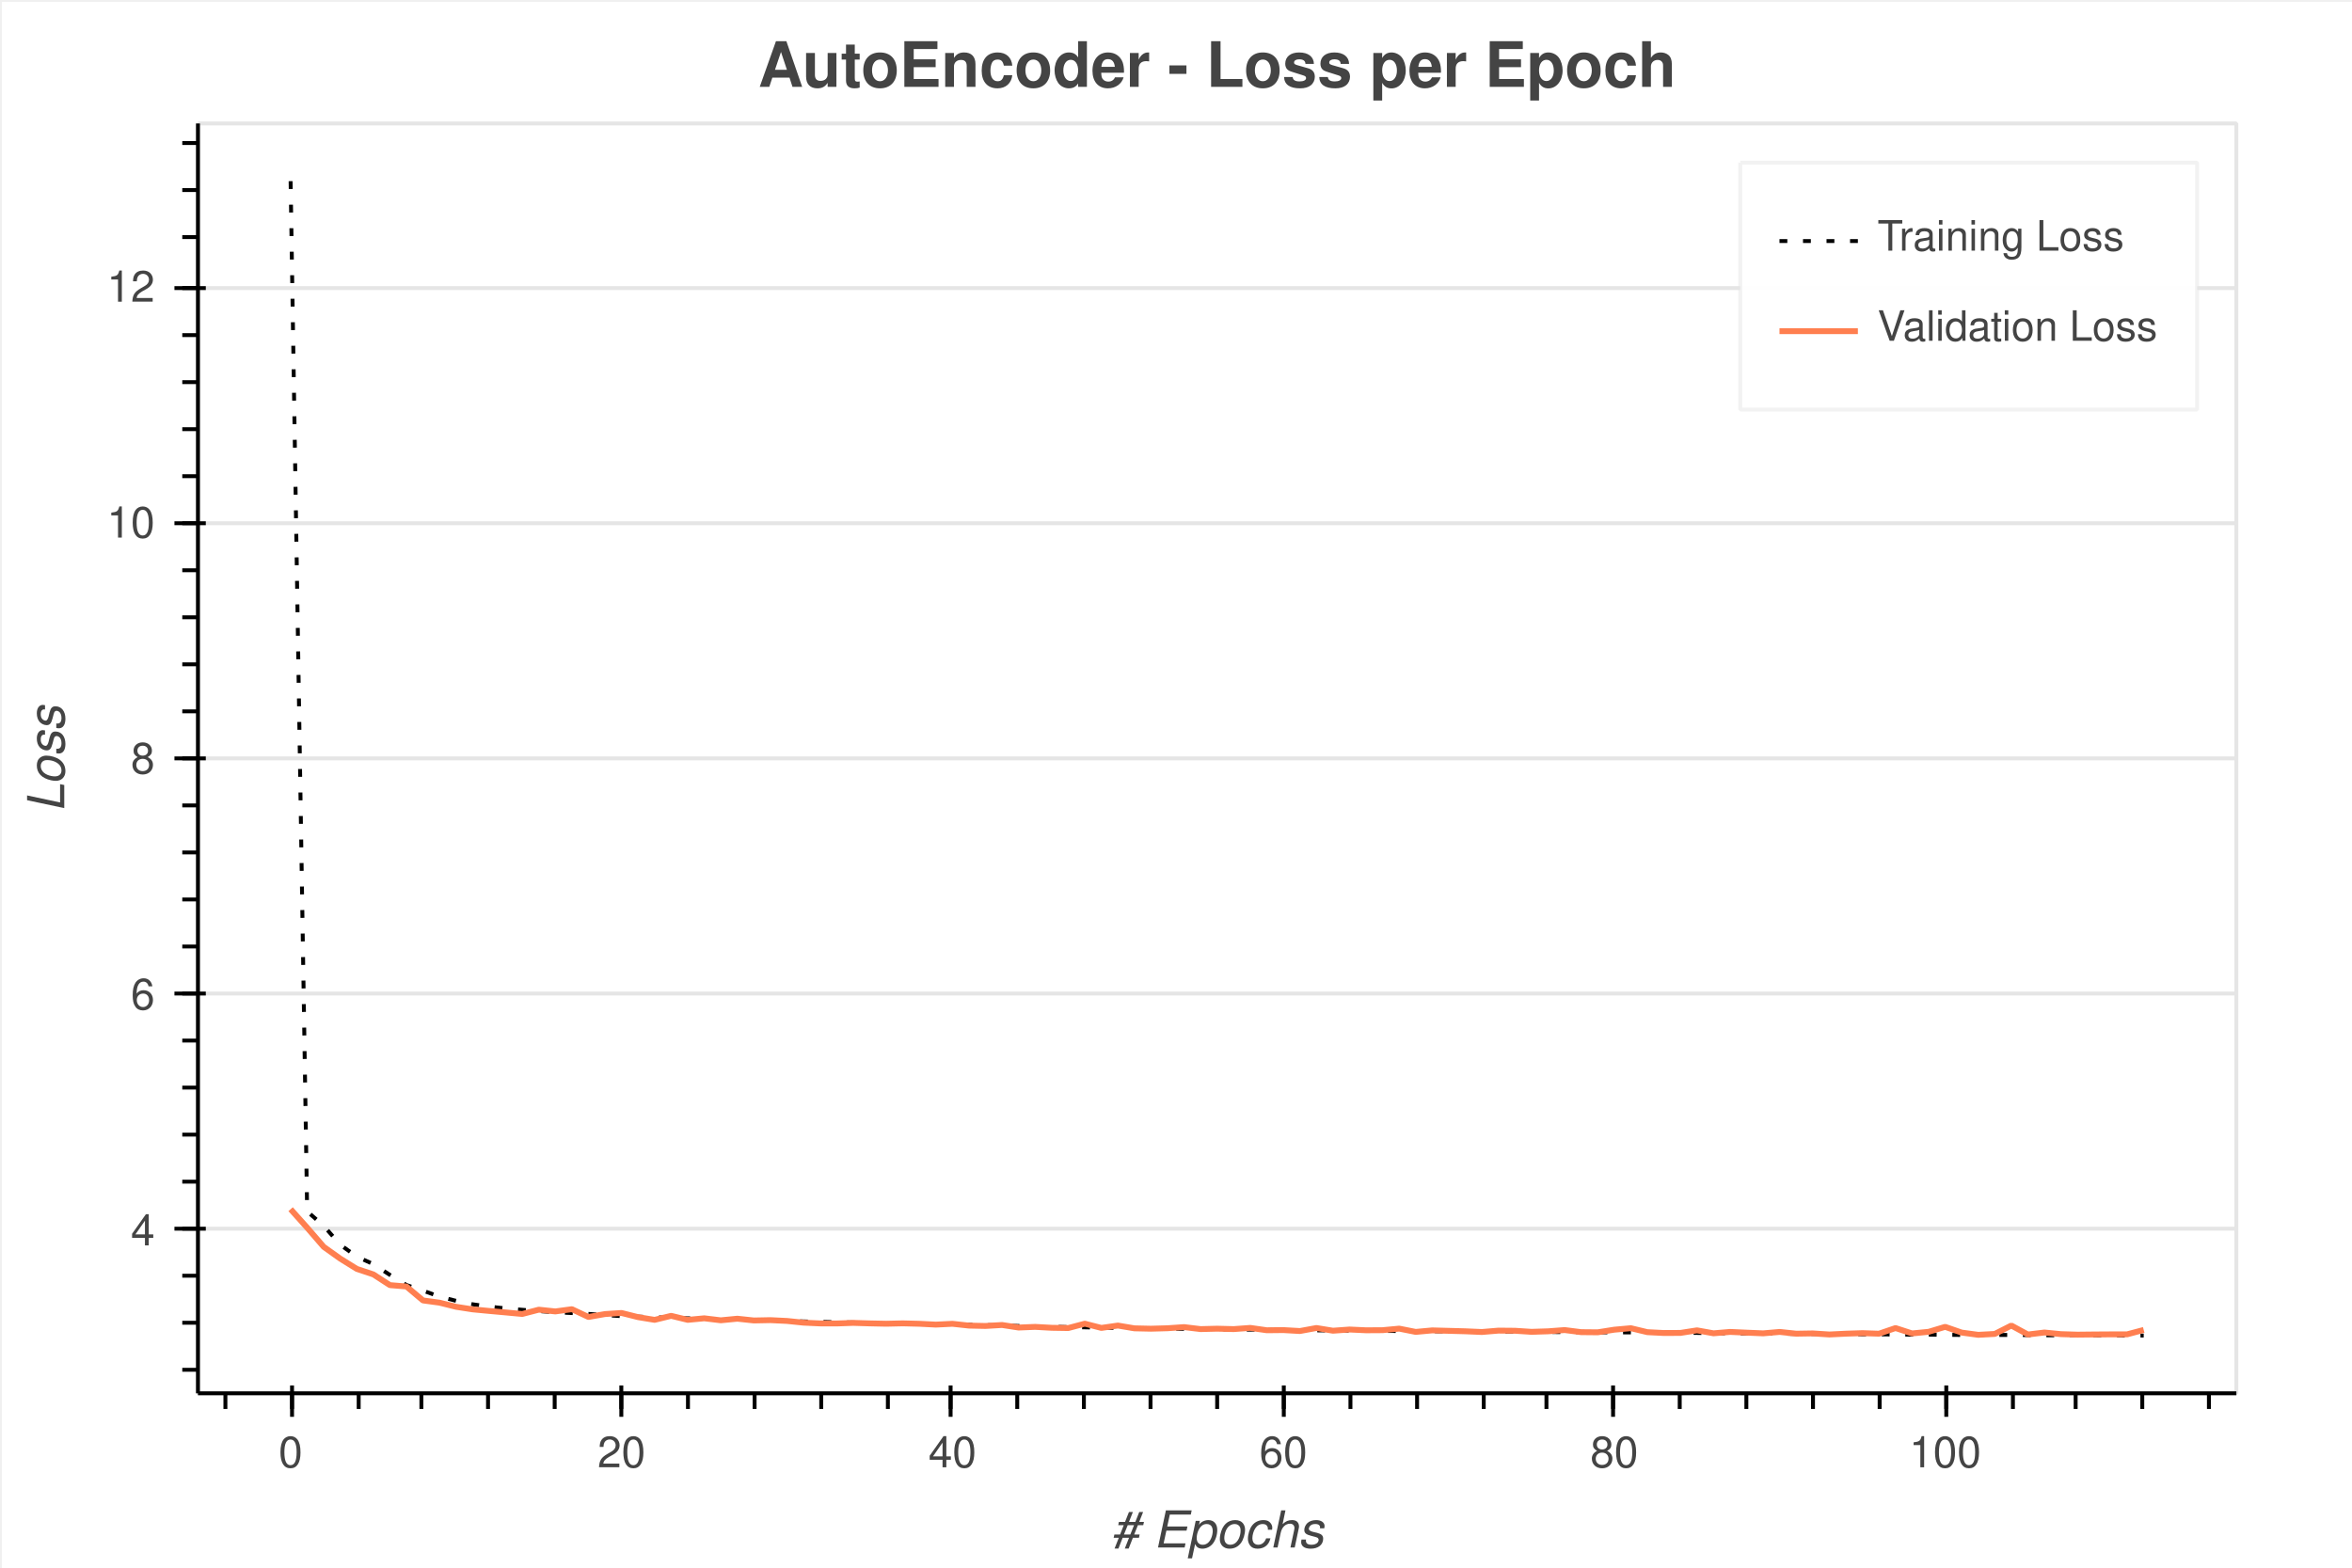
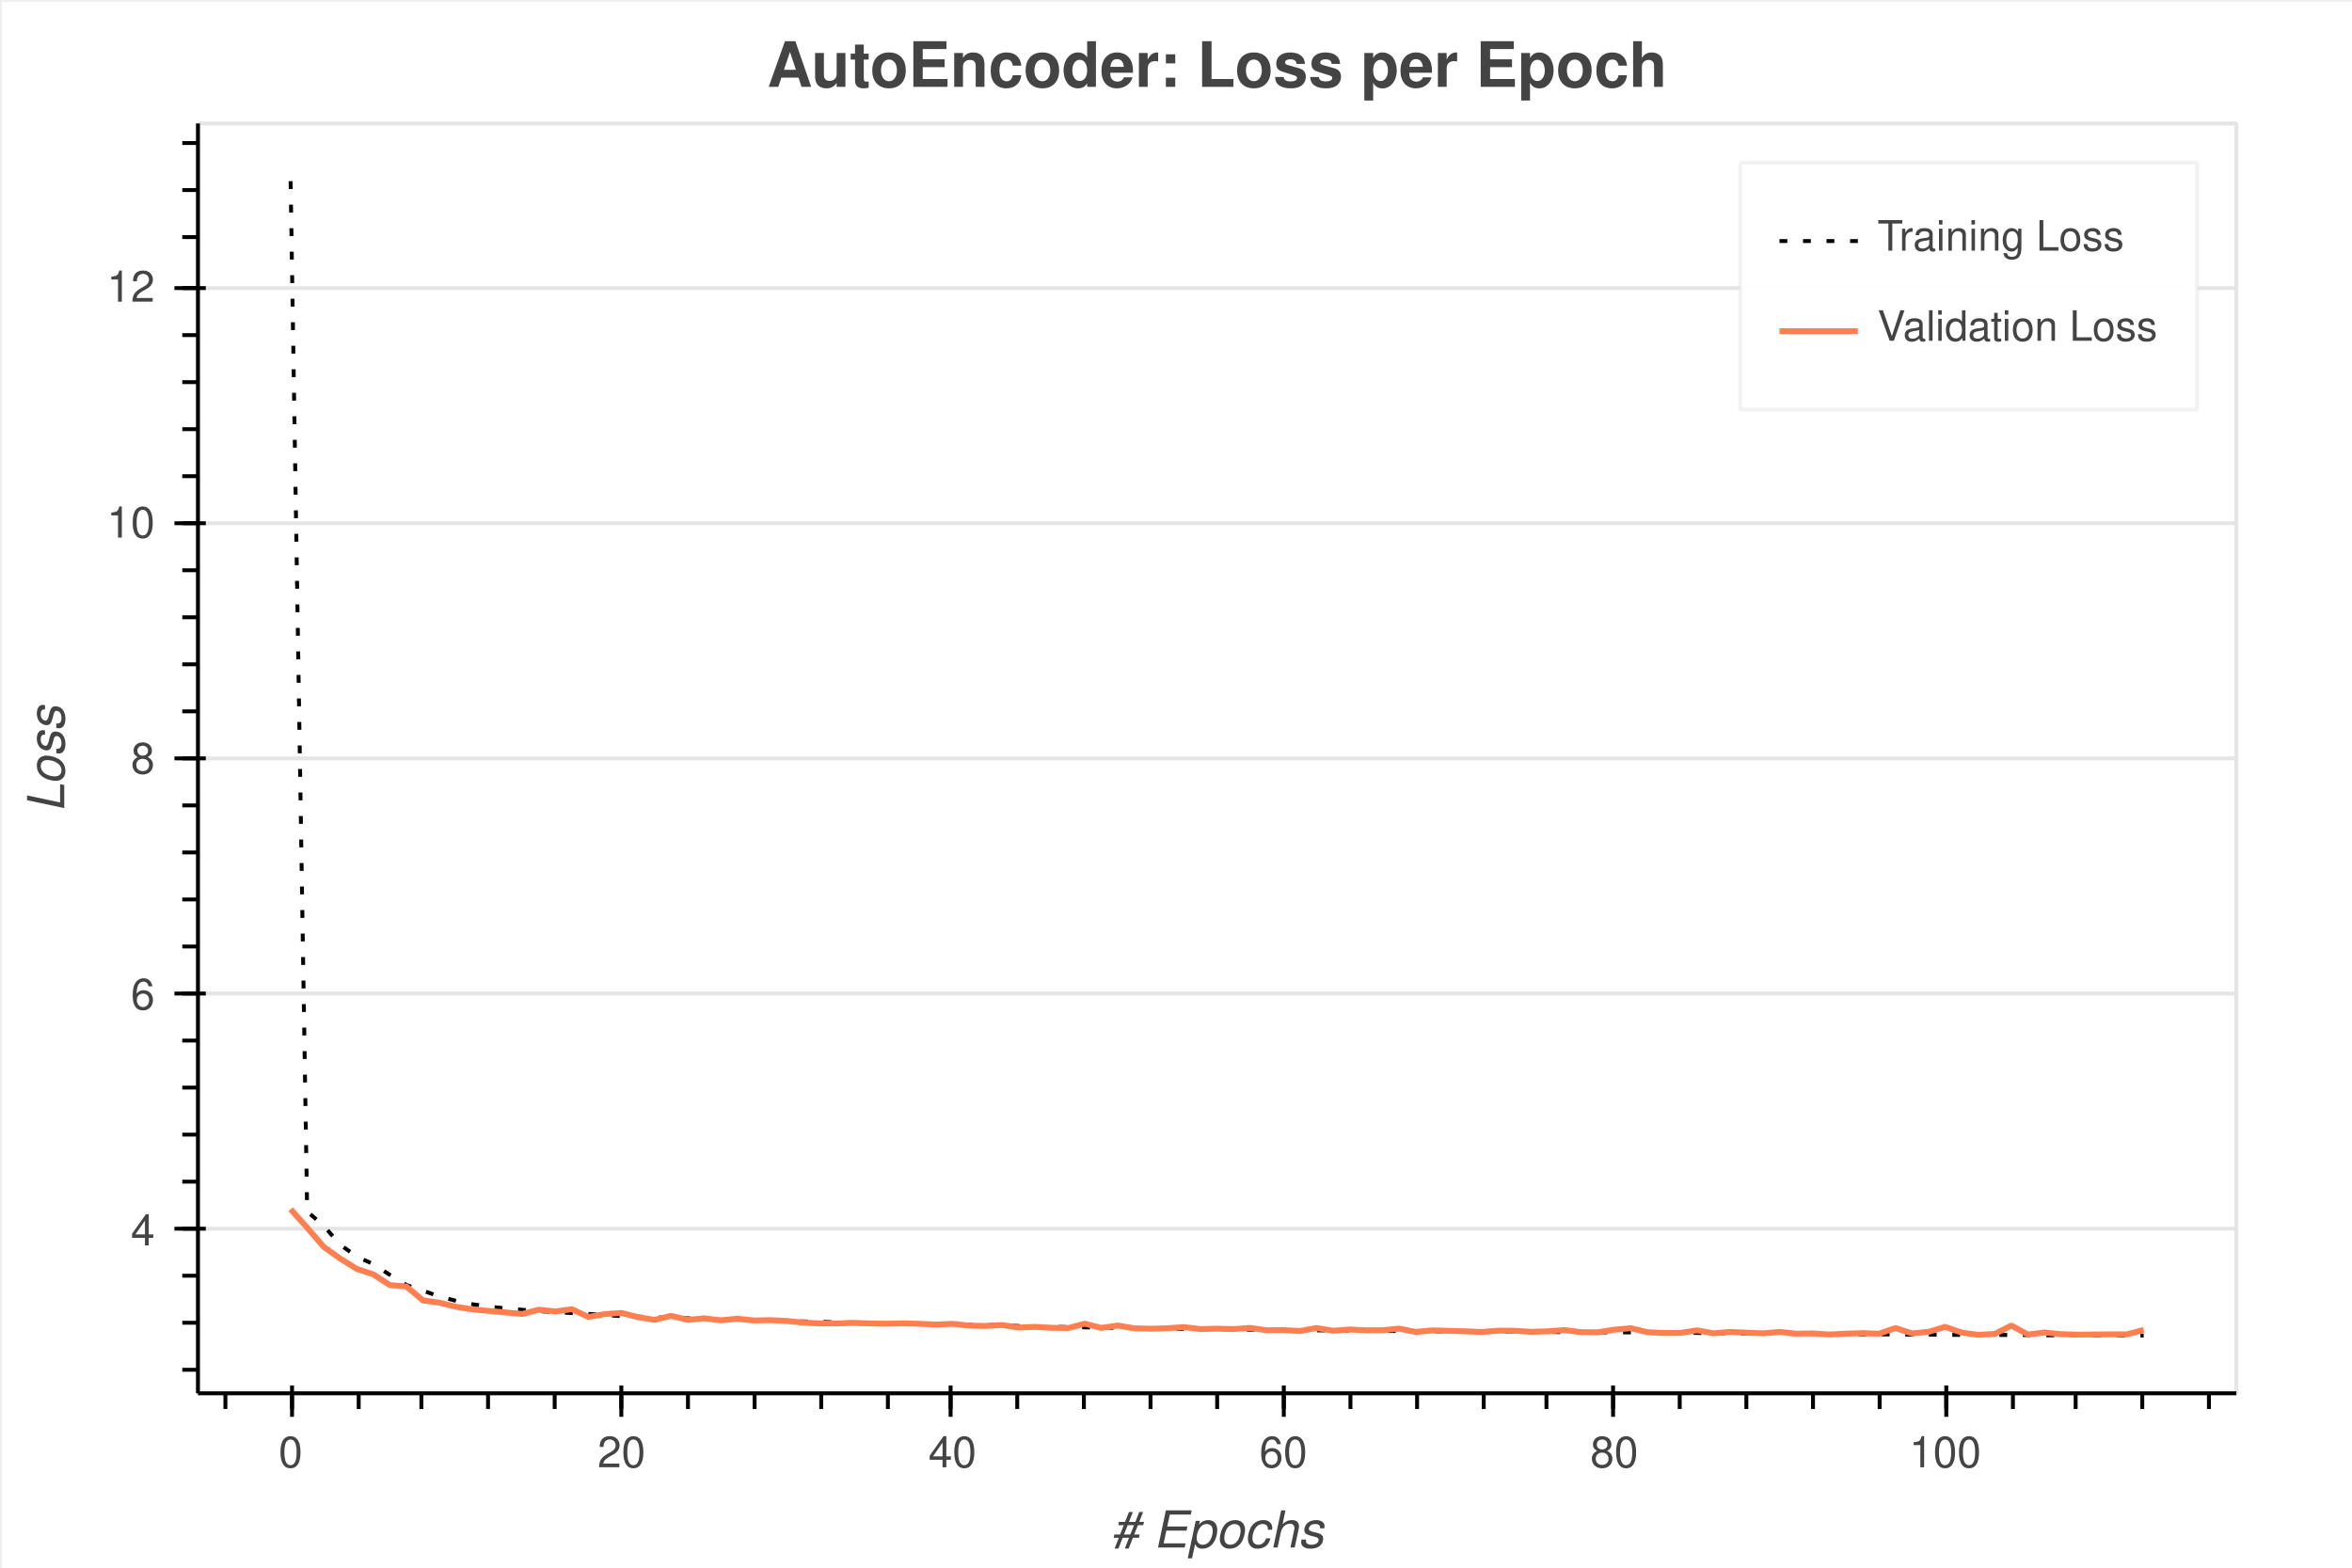
<svg xmlns="http://www.w3.org/2000/svg" version="1.1" width="600" height="400">
  <defs>
-     <clipPath id="CIcDeKzBcuGU">
+     <clipPath id="MdPekXBVMEZr">
      <path fill="none" stroke="none" d="M 50.5 31.5 L 570.5 31.5 L 570.5 355.5 L 50.5 355.5 L 50.5 31.5" />
    </clipPath>
-     <clipPath id="fodqoznbtIqN">
+     <clipPath id="WRbWaCBsrZvE">
      <path fill="none" stroke="none" d="M 50.5 31.5 L 570.5 31.5 L 570.5 355.5 L 50.5 355.5 L 50.5 31.5" />
    </clipPath>
-     <clipPath id="BVVDAJciFibX">
+     <clipPath id="yghtVTQdRWTT">
      <path fill="none" stroke="none" d="M 50.5 31.5 L 570.5 31.5 L 570.5 355.5 L 50.5 355.5 L 50.5 31.5" />
    </clipPath>
-     <clipPath id="hcJQDmCvVydT">
+     <clipPath id="RFbKaNItGxaq">
      <path fill="none" stroke="none" d="M 50.5 31.5 L 570.5 31.5 L 570.5 355.5 L 50.5 355.5 L 50.5 31.5" />
    </clipPath>
-     <clipPath id="kaaDCVVUKOxV">
+     <clipPath id="RIIsVzQWymhg">
      <path fill="none" stroke="none" d="M 50.5 31.5 L 570.5 31.5 L 570.5 355.5 L 50.5 355.5 L 50.5 31.5" />
    </clipPath>
-     <clipPath id="SkrQMvTENhrf">
+     <clipPath id="hDEokDMpDnQt">
      <path fill="none" stroke="none" d="M 50.5 31.5 L 570.5 31.5 L 570.5 355.5 L 50.5 355.5 L 50.5 31.5" />
    </clipPath>
  </defs>
  <path fill="rgb(255,255,255)" stroke="none" paint-order="stroke" d="M 0.5 0.5 L 600.5 0.5 L 600.5 400.5 L 0.5 400.5 L 0.5 0.5" fill-opacity="1" />
  <rect fill="#FFFFFF" stroke="none" x="50" y="31" width="520" height="324" transform="matrix(1, 0, 0, 1, 0.5, 0.5)" />
  <path fill="rgb(255,255,255)" stroke="none" paint-order="stroke" d="M 50.5 31.5 L 570.5 31.5 L 570.5 355.5 L 50.5 355.5 L 50.5 31.5" fill-opacity="1" />
  <path fill="none" stroke="rgb(229,229,229)" paint-order="fill" d="M 50.5 31.5 L 570.5 31.5 L 570.5 355.5 L 50.5 355.5 L 50.5 31.5" stroke-opacity="1" stroke-linejoin="bevel" stroke-miterlimit="10" stroke-dasharray="" />
-   <path fill="none" stroke="rgb(229,229,229)" paint-order="fill" d="M 50.5 313.5 L 570.5 313.5 M 50.5 253.5 L 570.5 253.5 M 50.5 193.5 L 570.5 193.5 M 50.5 133.5 L 570.5 133.5 M 50.5 73.5 L 570.5 73.5" stroke-opacity="1" stroke-linejoin="bevel" stroke-miterlimit="10" stroke-dasharray="" clip-path="url(#fodqoznbtIqN)" />
+   <path fill="none" stroke="rgb(229,229,229)" paint-order="fill" d="M 50.5 313.5 L 570.5 313.5 M 50.5 253.5 L 570.5 253.5 M 50.5 193.5 L 570.5 193.5 M 50.5 133.5 L 570.5 133.5 M 50.5 73.5 L 570.5 73.5" stroke-opacity="1" stroke-linejoin="bevel" stroke-miterlimit="10" stroke-dasharray="" clip-path="url(#WRbWaCBsrZvE)" />
  <path fill="none" stroke="none" />
-   <path fill="none" stroke="rgb(0,0,0)" paint-order="fill" d="M 74.136 46.227 L 78.357 309.097 L 82.578 312.774 L 86.799 317.606 L 91.019 320.628 L 95.24 322.548 L 99.461 325.293 L 103.682 327.875 L 107.903 329.308 L 112.123 330.837 L 116.344 331.911 L 120.565 332.791 L 124.786 333.387 L 129.007 333.843 L 133.227 334.197 L 137.448 334.534 L 141.669 334.815 L 145.89 335.033 L 150.11 335.248 L 154.331 335.55 L 158.552 335.821 L 162.773 335.951 L 166.993 336.104 L 171.214 336.244 L 175.435 336.37 L 179.656 336.452 L 183.877 336.586 L 188.097 336.667 L 192.318 336.798 L 196.539 336.944 L 200.76 337.062 L 204.981 337.169 L 209.201 337.257 L 213.422 337.377 L 217.643 337.439 L 221.864 337.535 L 226.084 337.622 L 230.305 337.705 L 234.526 337.766 L 238.747 337.846 L 242.968 337.913 L 247.188 338.014 L 251.409 338.086 L 255.63 338.223 L 259.851 338.326 L 264.071 338.433 L 268.292 338.513 L 272.513 338.611 L 276.734 338.675 L 280.955 338.758 L 285.175 338.815 L 289.396 338.886 L 293.617 338.942 L 297.838 339.01 L 302.058 339.06 L 306.279 339.123 L 310.5 339.158 L 314.721 339.231 L 318.942 339.258 L 323.162 339.306 L 327.383 339.366 L 331.604 339.409 L 335.825 339.444 L 340.045 339.483 L 344.266 339.516 L 348.487 339.536 L 352.708 339.579 L 356.929 339.616 L 361.149 339.652 L 365.37 339.669 L 369.591 339.722 L 373.812 339.719 L 378.032 339.761 L 382.253 339.777 L 386.474 339.785 L 390.695 339.84 L 394.916 339.865 L 399.136 339.888 L 403.357 339.897 L 407.578 339.946 L 411.799 339.962 L 416.019 339.962 L 420.24 339.999 L 424.461 340.033 L 428.682 340.08 L 432.903 340.098 L 437.123 340.183 L 441.344 340.178 L 445.565 340.243 L 449.786 340.283 L 454.007 340.308 L 458.227 340.333 L 462.448 340.358 L 466.669 340.403 L 470.89 340.381 L 475.11 340.458 L 479.331 340.47 L 483.552 340.496 L 487.773 340.543 L 491.993 340.537 L 496.214 340.574 L 500.435 340.624 L 504.656 340.568 L 508.877 340.629 L 513.097 340.607 L 517.318 340.649 L 521.539 340.691 L 525.76 340.712 L 529.981 340.652 L 534.201 340.735 L 538.422 340.72 L 542.643 340.773 L 546.864 340.77" stroke-opacity="1" stroke-linejoin="bevel" stroke-miterlimit="10" stroke-dasharray="2,4" clip-path="url(#BVVDAJciFibX)" />
+   <path fill="none" stroke="rgb(0,0,0)" paint-order="fill" d="M 74.136 46.227 L 78.357 309.097 L 82.578 312.774 L 86.799 317.606 L 91.019 320.628 L 95.24 322.548 L 99.461 325.293 L 103.682 327.875 L 107.903 329.308 L 112.123 330.837 L 116.344 331.911 L 120.565 332.791 L 124.786 333.387 L 129.007 333.843 L 133.227 334.197 L 137.448 334.534 L 141.669 334.815 L 145.89 335.033 L 150.11 335.248 L 154.331 335.55 L 158.552 335.821 L 162.773 335.951 L 166.993 336.104 L 171.214 336.244 L 175.435 336.37 L 179.656 336.452 L 183.877 336.586 L 188.097 336.667 L 192.318 336.798 L 196.539 336.944 L 200.76 337.062 L 204.981 337.169 L 209.201 337.257 L 213.422 337.377 L 217.643 337.439 L 221.864 337.535 L 226.084 337.622 L 230.305 337.705 L 234.526 337.766 L 238.747 337.846 L 242.968 337.913 L 247.188 338.014 L 251.409 338.086 L 255.63 338.223 L 259.851 338.326 L 264.071 338.433 L 268.292 338.513 L 272.513 338.611 L 276.734 338.675 L 280.955 338.758 L 285.175 338.815 L 289.396 338.886 L 293.617 338.942 L 297.838 339.01 L 302.058 339.06 L 306.279 339.123 L 310.5 339.158 L 314.721 339.231 L 318.942 339.258 L 323.162 339.306 L 327.383 339.366 L 331.604 339.409 L 335.825 339.444 L 340.045 339.483 L 344.266 339.516 L 348.487 339.536 L 352.708 339.579 L 356.929 339.616 L 361.149 339.652 L 365.37 339.669 L 369.591 339.722 L 373.812 339.719 L 378.032 339.761 L 382.253 339.777 L 386.474 339.785 L 390.695 339.84 L 394.916 339.865 L 399.136 339.888 L 403.357 339.897 L 407.578 339.946 L 411.799 339.962 L 416.019 339.962 L 420.24 339.999 L 424.461 340.033 L 428.682 340.08 L 432.903 340.098 L 437.123 340.183 L 441.344 340.178 L 445.565 340.243 L 449.786 340.283 L 454.007 340.308 L 458.227 340.333 L 462.448 340.358 L 466.669 340.403 L 470.89 340.381 L 475.11 340.458 L 479.331 340.47 L 483.552 340.496 L 487.773 340.543 L 491.993 340.537 L 496.214 340.574 L 500.435 340.624 L 504.656 340.568 L 508.877 340.629 L 513.097 340.607 L 517.318 340.649 L 521.539 340.691 L 525.76 340.712 L 529.981 340.652 L 534.201 340.735 L 538.422 340.72 L 542.643 340.773 L 546.864 340.77" stroke-opacity="1" stroke-linejoin="bevel" stroke-miterlimit="10" stroke-dasharray="2,4" clip-path="url(#yghtVTQdRWTT)" />
  <path fill="none" stroke="none" />
-   <path fill="none" stroke="rgb(255,127,80)" paint-order="fill" d="M 74.136 308.533 L 78.357 313.247 L 82.578 318.134 L 86.799 321.144 L 91.019 323.761 L 95.24 325.169 L 99.461 327.903 L 103.682 328.251 L 107.903 331.809 L 112.123 332.381 L 116.344 333.433 L 120.565 334.088 L 124.786 334.491 L 129.007 334.871 L 133.227 335.264 L 137.448 334.17 L 141.669 334.614 L 145.89 334.043 L 150.11 336.03 L 154.331 335.287 L 158.552 335.011 L 162.773 336.071 L 166.993 336.763 L 171.214 335.737 L 175.435 336.765 L 179.656 336.369 L 183.877 336.878 L 188.097 336.471 L 192.318 336.921 L 196.539 336.837 L 200.76 337.043 L 204.981 337.479 L 209.201 337.673 L 213.422 337.689 L 217.643 337.539 L 221.864 337.667 L 226.084 337.753 L 230.305 337.659 L 234.526 337.764 L 238.747 337.979 L 242.968 337.771 L 247.188 338.231 L 251.409 338.323 L 255.63 338.076 L 259.851 338.725 L 264.071 338.557 L 268.292 338.789 L 272.513 338.857 L 276.734 337.74 L 280.955 338.821 L 285.175 338.219 L 289.396 338.929 L 293.617 339.022 L 297.838 338.904 L 302.058 338.616 L 306.279 339.124 L 310.5 339.02 L 314.721 339.125 L 318.942 338.818 L 323.162 339.418 L 327.383 339.373 L 331.604 339.615 L 335.825 338.843 L 340.045 339.534 L 344.266 339.231 L 348.487 339.425 L 352.708 339.398 L 356.929 339.004 L 361.149 339.84 L 365.37 339.452 L 369.591 339.568 L 373.812 339.682 L 378.032 339.863 L 382.253 339.511 L 386.474 339.548 L 390.695 339.819 L 394.916 339.686 L 399.136 339.367 L 403.357 339.902 L 407.578 339.941 L 411.799 339.274 L 416.019 338.894 L 420.24 339.905 L 424.461 340.118 L 428.682 340.098 L 432.903 339.442 L 437.123 340.197 L 441.344 339.844 L 445.565 340.031 L 449.786 340.207 L 454.007 339.846 L 458.227 340.292 L 462.448 340.223 L 466.669 340.497 L 470.89 340.291 L 475.11 340.155 L 479.331 340.297 L 483.552 338.858 L 487.773 340.228 L 491.993 339.816 L 496.214 338.55 L 500.435 340.014 L 504.656 340.583 L 508.877 340.355 L 513.097 338.213 L 517.318 340.502 L 521.539 339.993 L 525.76 340.41 L 529.981 340.54 L 534.201 340.494 L 538.422 340.467 L 542.643 340.454 L 546.864 339.337" stroke-opacity="1" stroke-linejoin="bevel" stroke-miterlimit="10" stroke-width="1.5" stroke-dasharray="" clip-path="url(#hcJQDmCvVydT)" />
+   <path fill="none" stroke="rgb(255,127,80)" paint-order="fill" d="M 74.136 308.533 L 78.357 313.247 L 82.578 318.134 L 86.799 321.144 L 91.019 323.761 L 95.24 325.169 L 99.461 327.903 L 103.682 328.251 L 107.903 331.809 L 112.123 332.381 L 116.344 333.433 L 120.565 334.088 L 124.786 334.491 L 129.007 334.871 L 133.227 335.264 L 137.448 334.17 L 141.669 334.614 L 145.89 334.043 L 150.11 336.03 L 154.331 335.287 L 158.552 335.011 L 162.773 336.071 L 166.993 336.763 L 171.214 335.737 L 175.435 336.765 L 179.656 336.369 L 183.877 336.878 L 188.097 336.471 L 192.318 336.921 L 196.539 336.837 L 200.76 337.043 L 204.981 337.479 L 209.201 337.673 L 213.422 337.689 L 217.643 337.539 L 221.864 337.667 L 226.084 337.753 L 230.305 337.659 L 234.526 337.764 L 238.747 337.979 L 242.968 337.771 L 247.188 338.231 L 251.409 338.323 L 255.63 338.076 L 259.851 338.725 L 264.071 338.557 L 268.292 338.789 L 272.513 338.857 L 276.734 337.74 L 280.955 338.821 L 285.175 338.219 L 289.396 338.929 L 293.617 339.022 L 297.838 338.904 L 302.058 338.616 L 306.279 339.124 L 310.5 339.02 L 314.721 339.125 L 318.942 338.818 L 323.162 339.418 L 327.383 339.373 L 331.604 339.615 L 335.825 338.843 L 340.045 339.534 L 344.266 339.231 L 348.487 339.425 L 352.708 339.398 L 356.929 339.004 L 361.149 339.84 L 365.37 339.452 L 369.591 339.568 L 373.812 339.682 L 378.032 339.863 L 382.253 339.511 L 386.474 339.548 L 390.695 339.819 L 394.916 339.686 L 399.136 339.367 L 403.357 339.902 L 407.578 339.941 L 411.799 339.274 L 416.019 338.894 L 420.24 339.905 L 424.461 340.118 L 428.682 340.098 L 432.903 339.442 L 437.123 340.197 L 441.344 339.844 L 445.565 340.031 L 449.786 340.207 L 454.007 339.846 L 458.227 340.292 L 462.448 340.223 L 466.669 340.497 L 470.89 340.291 L 475.11 340.155 L 479.331 340.297 L 483.552 338.858 L 487.773 340.228 L 491.993 339.816 L 496.214 338.55 L 500.435 340.014 L 504.656 340.583 L 508.877 340.355 L 513.097 338.213 L 517.318 340.502 L 521.539 339.993 L 525.76 340.41 L 529.981 340.54 L 534.201 340.494 L 538.422 340.467 L 542.643 340.454 L 546.864 339.337" stroke-opacity="1" stroke-linejoin="bevel" stroke-miterlimit="10" stroke-width="1.5" stroke-dasharray="" clip-path="url(#RFbKaNItGxaq)" />
  <path fill="none" stroke="rgb(0,0,0)" paint-order="fill" d="M 50.5 355.5 L 570.5 355.5" stroke-opacity="1" stroke-linejoin="bevel" stroke-miterlimit="10" stroke-dasharray="" />
  <path fill="none" stroke="rgb(0,0,0)" paint-order="fill" d="M 74.5 361.5 L 74.5 353.5 M 158.5 361.5 L 158.5 353.5 M 242.5 361.5 L 242.5 353.5 M 327.5 361.5 L 327.5 353.5 M 411.5 361.5 L 411.5 353.5 M 496.5 361.5 L 496.5 353.5" stroke-opacity="1" stroke-linejoin="bevel" stroke-miterlimit="10" stroke-dasharray="" />
  <path fill="none" stroke="rgb(0,0,0)" paint-order="fill" d="M 57.5 359.5 L 57.5 355.5 M 74.5 359.5 L 74.5 355.5 M 91.5 359.5 L 91.5 355.5 M 107.5 359.5 L 107.5 355.5 M 124.5 359.5 L 124.5 355.5 M 141.5 359.5 L 141.5 355.5 M 158.5 359.5 L 158.5 355.5 M 175.5 359.5 L 175.5 355.5 M 192.5 359.5 L 192.5 355.5 M 209.5 359.5 L 209.5 355.5 M 226.5 359.5 L 226.5 355.5 M 242.5 359.5 L 242.5 355.5 M 259.5 359.5 L 259.5 355.5 M 276.5 359.5 L 276.5 355.5 M 293.5 359.5 L 293.5 355.5 M 310.5 359.5 L 310.5 355.5 M 327.5 359.5 L 327.5 355.5 M 344.5 359.5 L 344.5 355.5 M 361.5 359.5 L 361.5 355.5 M 378.5 359.5 L 378.5 355.5 M 394.5 359.5 L 394.5 355.5 M 411.5 359.5 L 411.5 355.5 M 428.5 359.5 L 428.5 355.5 M 445.5 359.5 L 445.5 355.5 M 462.5 359.5 L 462.5 355.5 M 479.5 359.5 L 479.5 355.5 M 496.5 359.5 L 496.5 355.5 M 513.5 359.5 L 513.5 355.5 M 529.5 359.5 L 529.5 355.5 M 546.5 359.5 L 546.5 355.5 M 563.5 359.5 L 563.5 355.5" stroke-opacity="1" stroke-linejoin="bevel" stroke-miterlimit="10" stroke-dasharray="" />
  <text fill="rgb(68,68,68)" stroke="none" font-family="helvetica" font-size="11px" font-style="normal" font-weight="normal" text-decoration="normal" x="70.578" y="373.89" text-anchor="start" dominant-baseline="alphabetic" transform="matrix(1, 0, 0, 1, 0.5, 0.5)" fill-opacity="1">0</text>
  <text fill="rgb(68,68,68)" stroke="none" font-family="helvetica" font-size="11px" font-style="normal" font-weight="normal" text-decoration="normal" x="151.935" y="373.89" text-anchor="start" dominant-baseline="alphabetic" transform="matrix(1, 0, 0, 1, 0.5, 0.5)" fill-opacity="1">20</text>
  <text fill="rgb(68,68,68)" stroke="none" font-family="helvetica" font-size="11px" font-style="normal" font-weight="normal" text-decoration="normal" x="236.351" y="373.89" text-anchor="start" dominant-baseline="alphabetic" transform="matrix(1, 0, 0, 1, 0.5, 0.5)" fill-opacity="1">40</text>
  <text fill="rgb(68,68,68)" stroke="none" font-family="helvetica" font-size="11px" font-style="normal" font-weight="normal" text-decoration="normal" x="320.766" y="373.89" text-anchor="start" dominant-baseline="alphabetic" transform="matrix(1, 0, 0, 1, 0.5, 0.5)" fill-opacity="1">60</text>
  <text fill="rgb(68,68,68)" stroke="none" font-family="helvetica" font-size="11px" font-style="normal" font-weight="normal" text-decoration="normal" x="405.182" y="373.89" text-anchor="start" dominant-baseline="alphabetic" transform="matrix(1, 0, 0, 1, 0.5, 0.5)" fill-opacity="1">80</text>
  <text fill="rgb(68,68,68)" stroke="none" font-family="helvetica" font-size="11px" font-style="normal" font-weight="normal" text-decoration="normal" x="486.539" y="373.89" text-anchor="start" dominant-baseline="alphabetic" transform="matrix(1, 0, 0, 1, 0.5, 0.5)" fill-opacity="1">100</text>
  <text fill="rgb(68,68,68)" stroke="none" font-family="helvetica" font-size="13px" font-style="italic" font-weight="normal" text-decoration="normal" x="282.892" y="394.357" text-anchor="start" dominant-baseline="alphabetic" transform="matrix(1, 0, 0, 1, 0.5, 0.5)" fill-opacity="1"># Epochs</text>
  <path fill="none" stroke="rgb(0,0,0)" paint-order="fill" d="M 50.5 355.5 L 50.5 31.5" stroke-opacity="1" stroke-linejoin="bevel" stroke-miterlimit="10" stroke-dasharray="" />
  <path fill="none" stroke="rgb(0,0,0)" paint-order="fill" d="M 44.5 313.5 L 52.5 313.5 M 44.5 253.5 L 52.5 253.5 M 44.5 193.5 L 52.5 193.5 M 44.5 133.5 L 52.5 133.5 M 44.5 73.5 L 52.5 73.5" stroke-opacity="1" stroke-linejoin="bevel" stroke-miterlimit="10" stroke-dasharray="" />
  <path fill="none" stroke="rgb(0,0,0)" paint-order="fill" d="M 46.5 325.5 L 50.5 325.5 M 46.5 337.5 L 50.5 337.5 M 46.5 349.5 L 50.5 349.5 M 46.5 313.5 L 50.5 313.5 M 46.5 301.5 L 50.5 301.5 M 46.5 289.5 L 50.5 289.5 M 46.5 277.5 L 50.5 277.5 M 46.5 265.5 L 50.5 265.5 M 46.5 253.5 L 50.5 253.5 M 46.5 241.5 L 50.5 241.5 M 46.5 229.5 L 50.5 229.5 M 46.5 217.5 L 50.5 217.5 M 46.5 205.5 L 50.5 205.5 M 46.5 193.5 L 50.5 193.5 M 46.5 181.5 L 50.5 181.5 M 46.5 169.5 L 50.5 169.5 M 46.5 157.5 L 50.5 157.5 M 46.5 145.5 L 50.5 145.5 M 46.5 133.5 L 50.5 133.5 M 46.5 121.5 L 50.5 121.5 M 46.5 109.5 L 50.5 109.5 M 46.5 97.5 L 50.5 97.5 M 46.5 85.5 L 50.5 85.5 M 46.5 73.5 L 50.5 73.5 M 46.5 60.5 L 50.5 60.5 M 46.5 48.5 L 50.5 48.5 M 46.5 36.5 L 50.5 36.5" stroke-opacity="1" stroke-linejoin="bevel" stroke-miterlimit="10" stroke-dasharray="" />
  <text fill="rgb(68,68,68)" stroke="none" font-family="helvetica" font-size="11px" font-style="normal" font-weight="normal" text-decoration="normal" x="32.883" y="317.257" text-anchor="start" dominant-baseline="alphabetic" transform="matrix(1, 0, 0, 1, 0.5, 0.5)" fill-opacity="1">4</text>
  <text fill="rgb(68,68,68)" stroke="none" font-family="helvetica" font-size="11px" font-style="normal" font-weight="normal" text-decoration="normal" x="32.883" y="257.062" text-anchor="start" dominant-baseline="alphabetic" transform="matrix(1, 0, 0, 1, 0.5, 0.5)" fill-opacity="1">6</text>
  <text fill="rgb(68,68,68)" stroke="none" font-family="helvetica" font-size="11px" font-style="normal" font-weight="normal" text-decoration="normal" x="32.883" y="196.867" text-anchor="start" dominant-baseline="alphabetic" transform="matrix(1, 0, 0, 1, 0.5, 0.5)" fill-opacity="1">8</text>
  <text fill="rgb(68,68,68)" stroke="none" font-family="helvetica" font-size="11px" font-style="normal" font-weight="normal" text-decoration="normal" x="26.767" y="136.673" text-anchor="start" dominant-baseline="alphabetic" transform="matrix(1, 0, 0, 1, 0.5, 0.5)" fill-opacity="1">10</text>
  <text fill="rgb(68,68,68)" stroke="none" font-family="helvetica" font-size="11px" font-style="normal" font-weight="normal" text-decoration="normal" x="26.767" y="76.478" text-anchor="start" dominant-baseline="alphabetic" transform="matrix(1, 0, 0, 1, 0.5, 0.5)" fill-opacity="1">12</text>
  <text fill="rgb(68,68,68)" stroke="none" font-family="helvetica" font-size="13px" font-style="italic" font-weight="normal" text-decoration="normal" x="5.033" y="190.125" text-anchor="start" dominant-baseline="alphabetic" transform="matrix(6.123233995736766e-17, -1, 1, 6.123233995736766e-17, -173.7333, 212.2667)" fill-opacity="1">Loss</text>
-   <path fill="rgb(255,255,255)" stroke="rgb(229,229,229)" paint-order="fill" d="M 443.95 41.5 L 560.5 41.5 L 560.5 104.5 L 443.95 104.5 L 443.95 41.5" fill-opacity="0.949" clip-path="url(#kaaDCVVUKOxV)" stroke-opacity="0.502" stroke-linejoin="bevel" stroke-miterlimit="10" stroke-dasharray="" />
+   <path fill="rgb(255,255,255)" stroke="rgb(229,229,229)" paint-order="fill" d="M 443.95 41.5 L 560.5 41.5 L 560.5 104.5 L 443.95 104.5 L 443.95 41.5" fill-opacity="0.949" clip-path="url(#RIIsVzQWymhg)" stroke-opacity="0.502" stroke-linejoin="bevel" stroke-miterlimit="10" stroke-dasharray="" />
  <text fill="rgb(68,68,68)" stroke="none" font-family="helvetica" font-size="8pt" font-style="normal" font-weight="normal" text-decoration="normal" x="478.45" y="61" text-anchor="start" dominant-baseline="central" transform="matrix(1, 0, 0, 1, 0.5, 0.5)" fill-opacity="1">Training Loss</text>
-   <path fill="none" stroke="rgb(0,0,0)" paint-order="fill" d="M 453.95 61.5 L 473.95 61.5" stroke-opacity="1" stroke-linejoin="bevel" stroke-miterlimit="10" stroke-dasharray="2,4" clip-path="url(#kaaDCVVUKOxV)" />
+   <path fill="none" stroke="rgb(0,0,0)" paint-order="fill" d="M 453.95 61.5 L 473.95 61.5" stroke-opacity="1" stroke-linejoin="bevel" stroke-miterlimit="10" stroke-dasharray="2,4" clip-path="url(#RIIsVzQWymhg)" />
  <text fill="rgb(68,68,68)" stroke="none" font-family="helvetica" font-size="8pt" font-style="normal" font-weight="normal" text-decoration="normal" x="478.45" y="84" text-anchor="start" dominant-baseline="central" transform="matrix(1, 0, 0, 1, 0.5, 0.5)" fill-opacity="1">Validation Loss</text>
-   <path fill="none" stroke="rgb(255,127,80)" paint-order="fill" d="M 453.95 84.5 L 473.95 84.5" stroke-opacity="1" stroke-linejoin="bevel" stroke-miterlimit="10" stroke-width="1.5" stroke-dasharray="" clip-path="url(#kaaDCVVUKOxV)" />
+   <path fill="none" stroke="rgb(255,127,80)" paint-order="fill" d="M 453.95 84.5 L 473.95 84.5" stroke-opacity="1" stroke-linejoin="bevel" stroke-miterlimit="10" stroke-width="1.5" stroke-dasharray="" clip-path="url(#RIIsVzQWymhg)" />
  <path fill="none" stroke="none" />
-   <text fill="rgb(68,68,68)" stroke="none" font-family="helvetica" font-size="12pt" font-style="normal" font-weight="bold" text-decoration="normal" x="0" y="0" text-anchor="middle" dominant-baseline="text-after-edge" transform="matrix(1, 0, 0, 1, 310.5, 26.5)" fill-opacity="1">AutoEncoder - Loss per Epoch</text>
+   <text fill="rgb(68,68,68)" stroke="none" font-family="helvetica" font-size="12pt" font-style="normal" font-weight="bold" text-decoration="normal" x="0" y="0" text-anchor="middle" dominant-baseline="text-after-edge" transform="matrix(1, 0, 0, 1, 310.5, 26.5)" fill-opacity="1">AutoEncoder: Loss per Epoch</text>
</svg>
